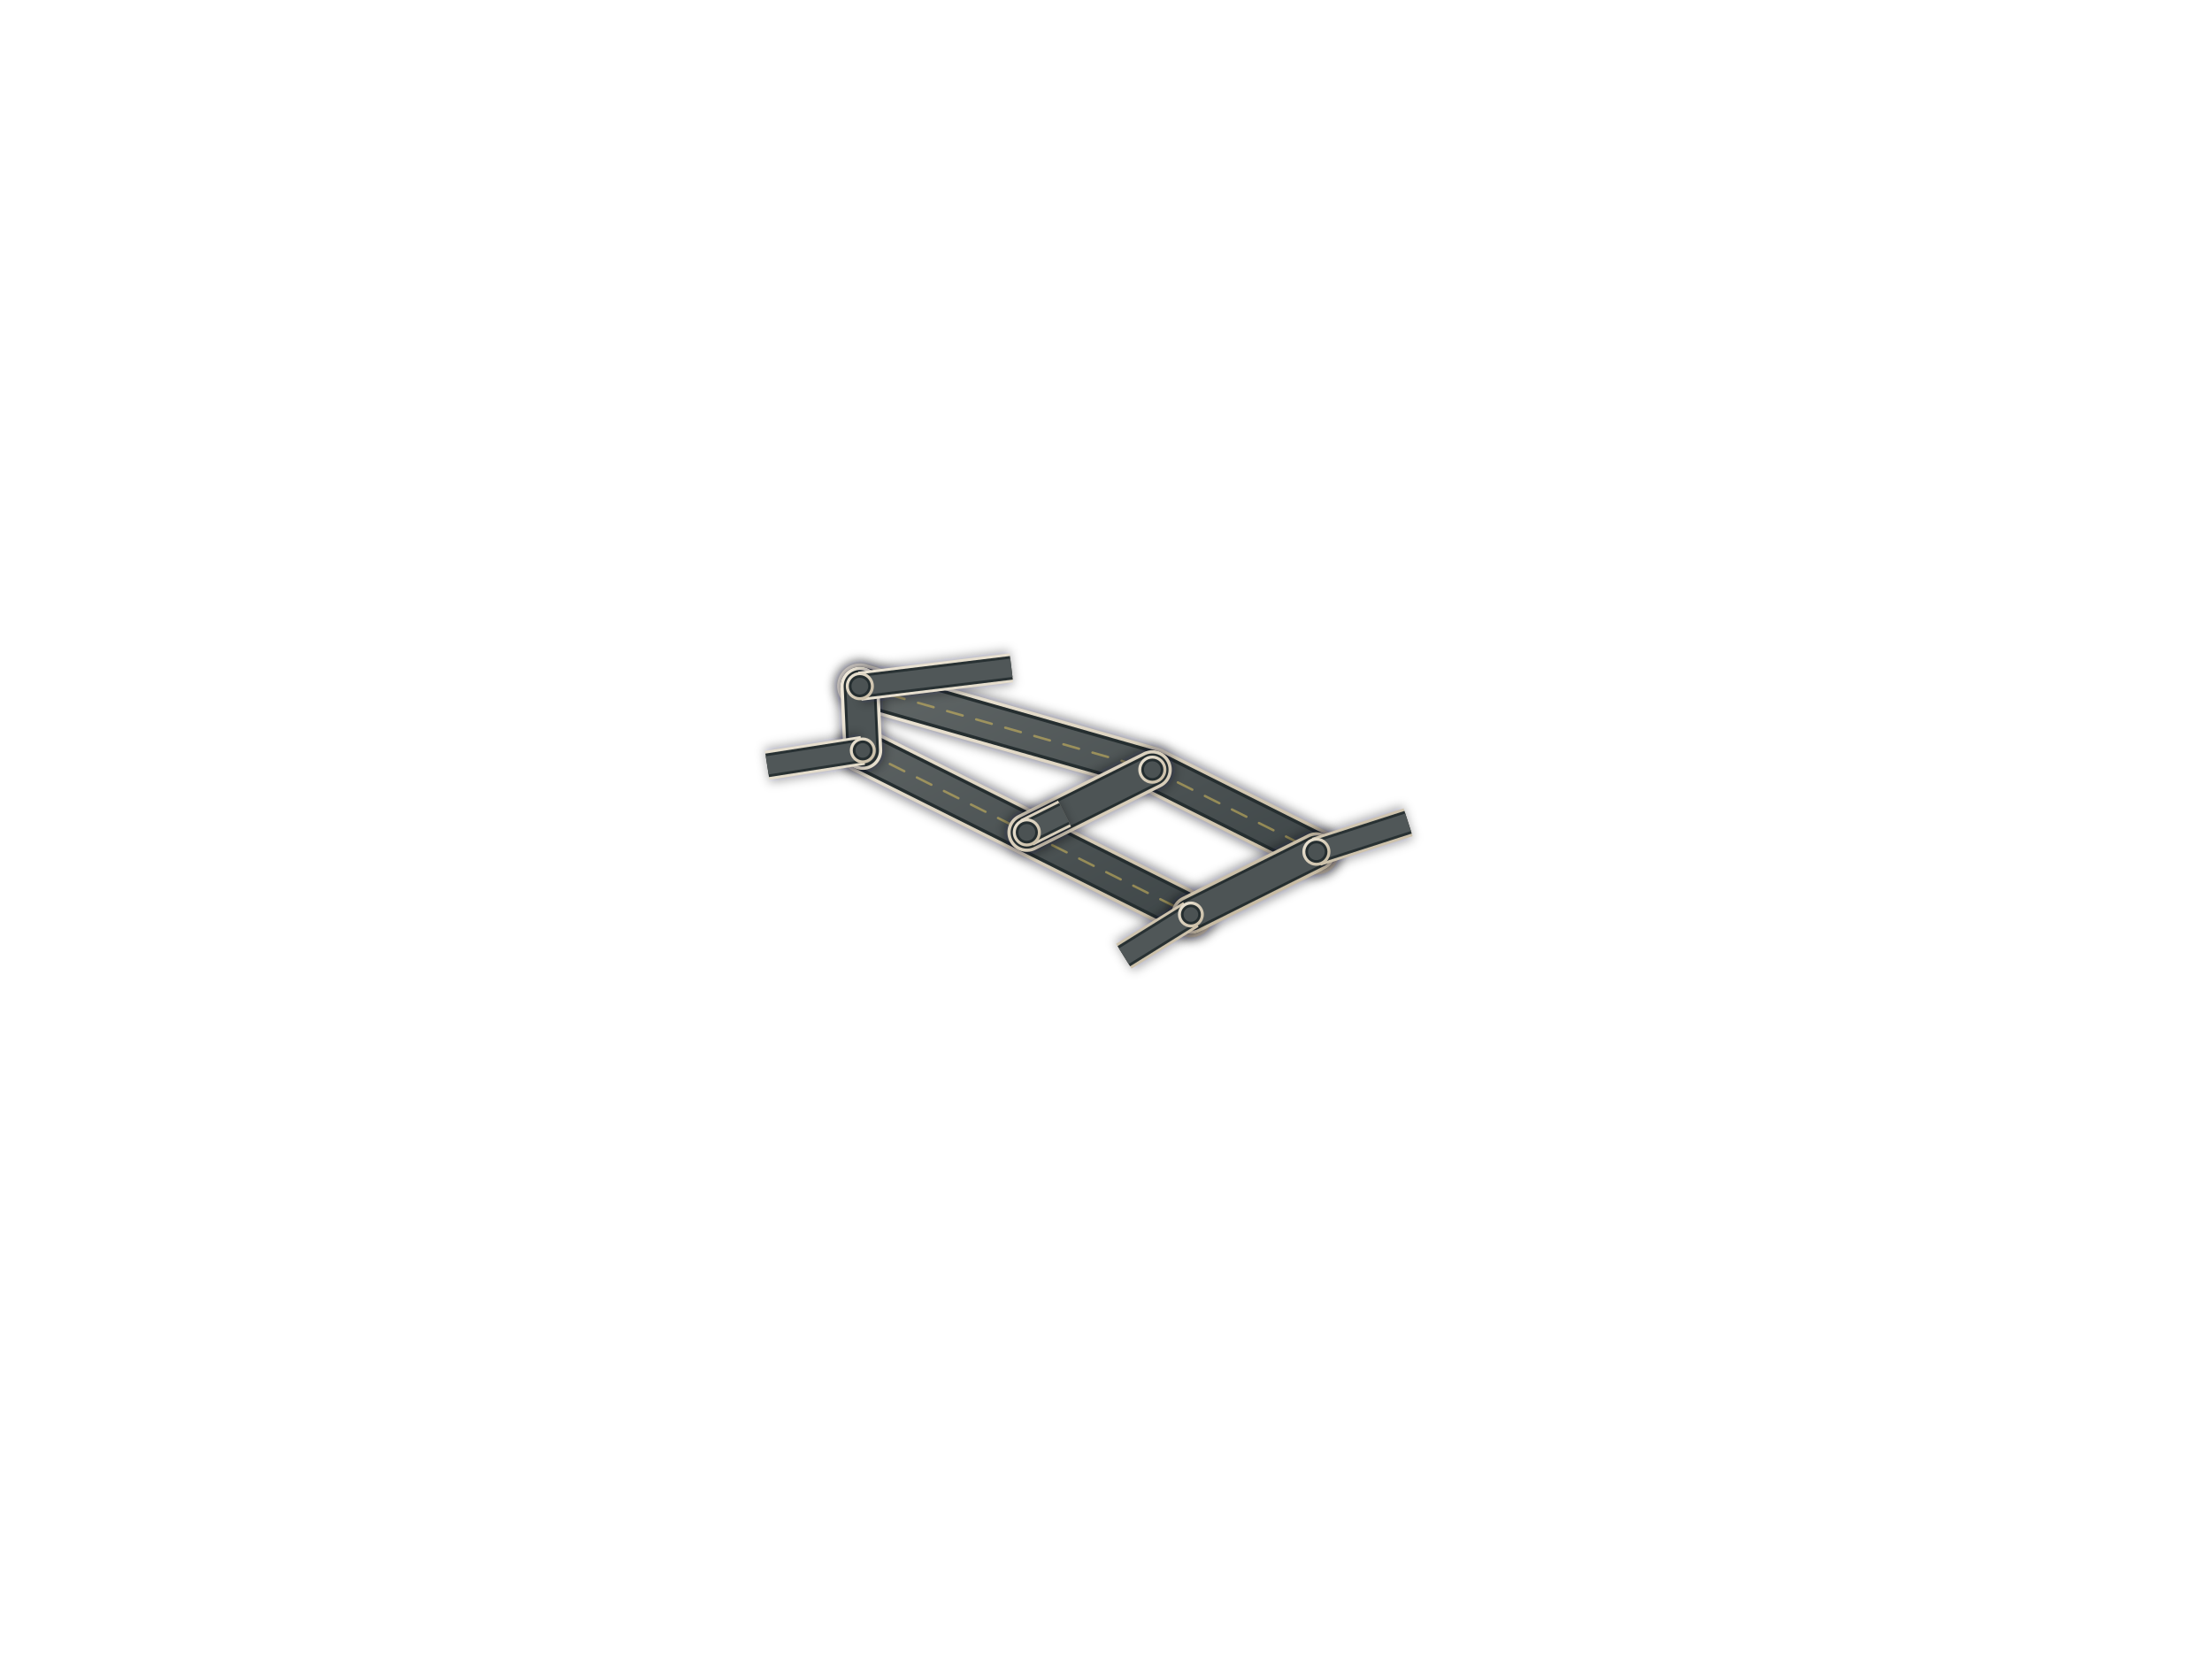
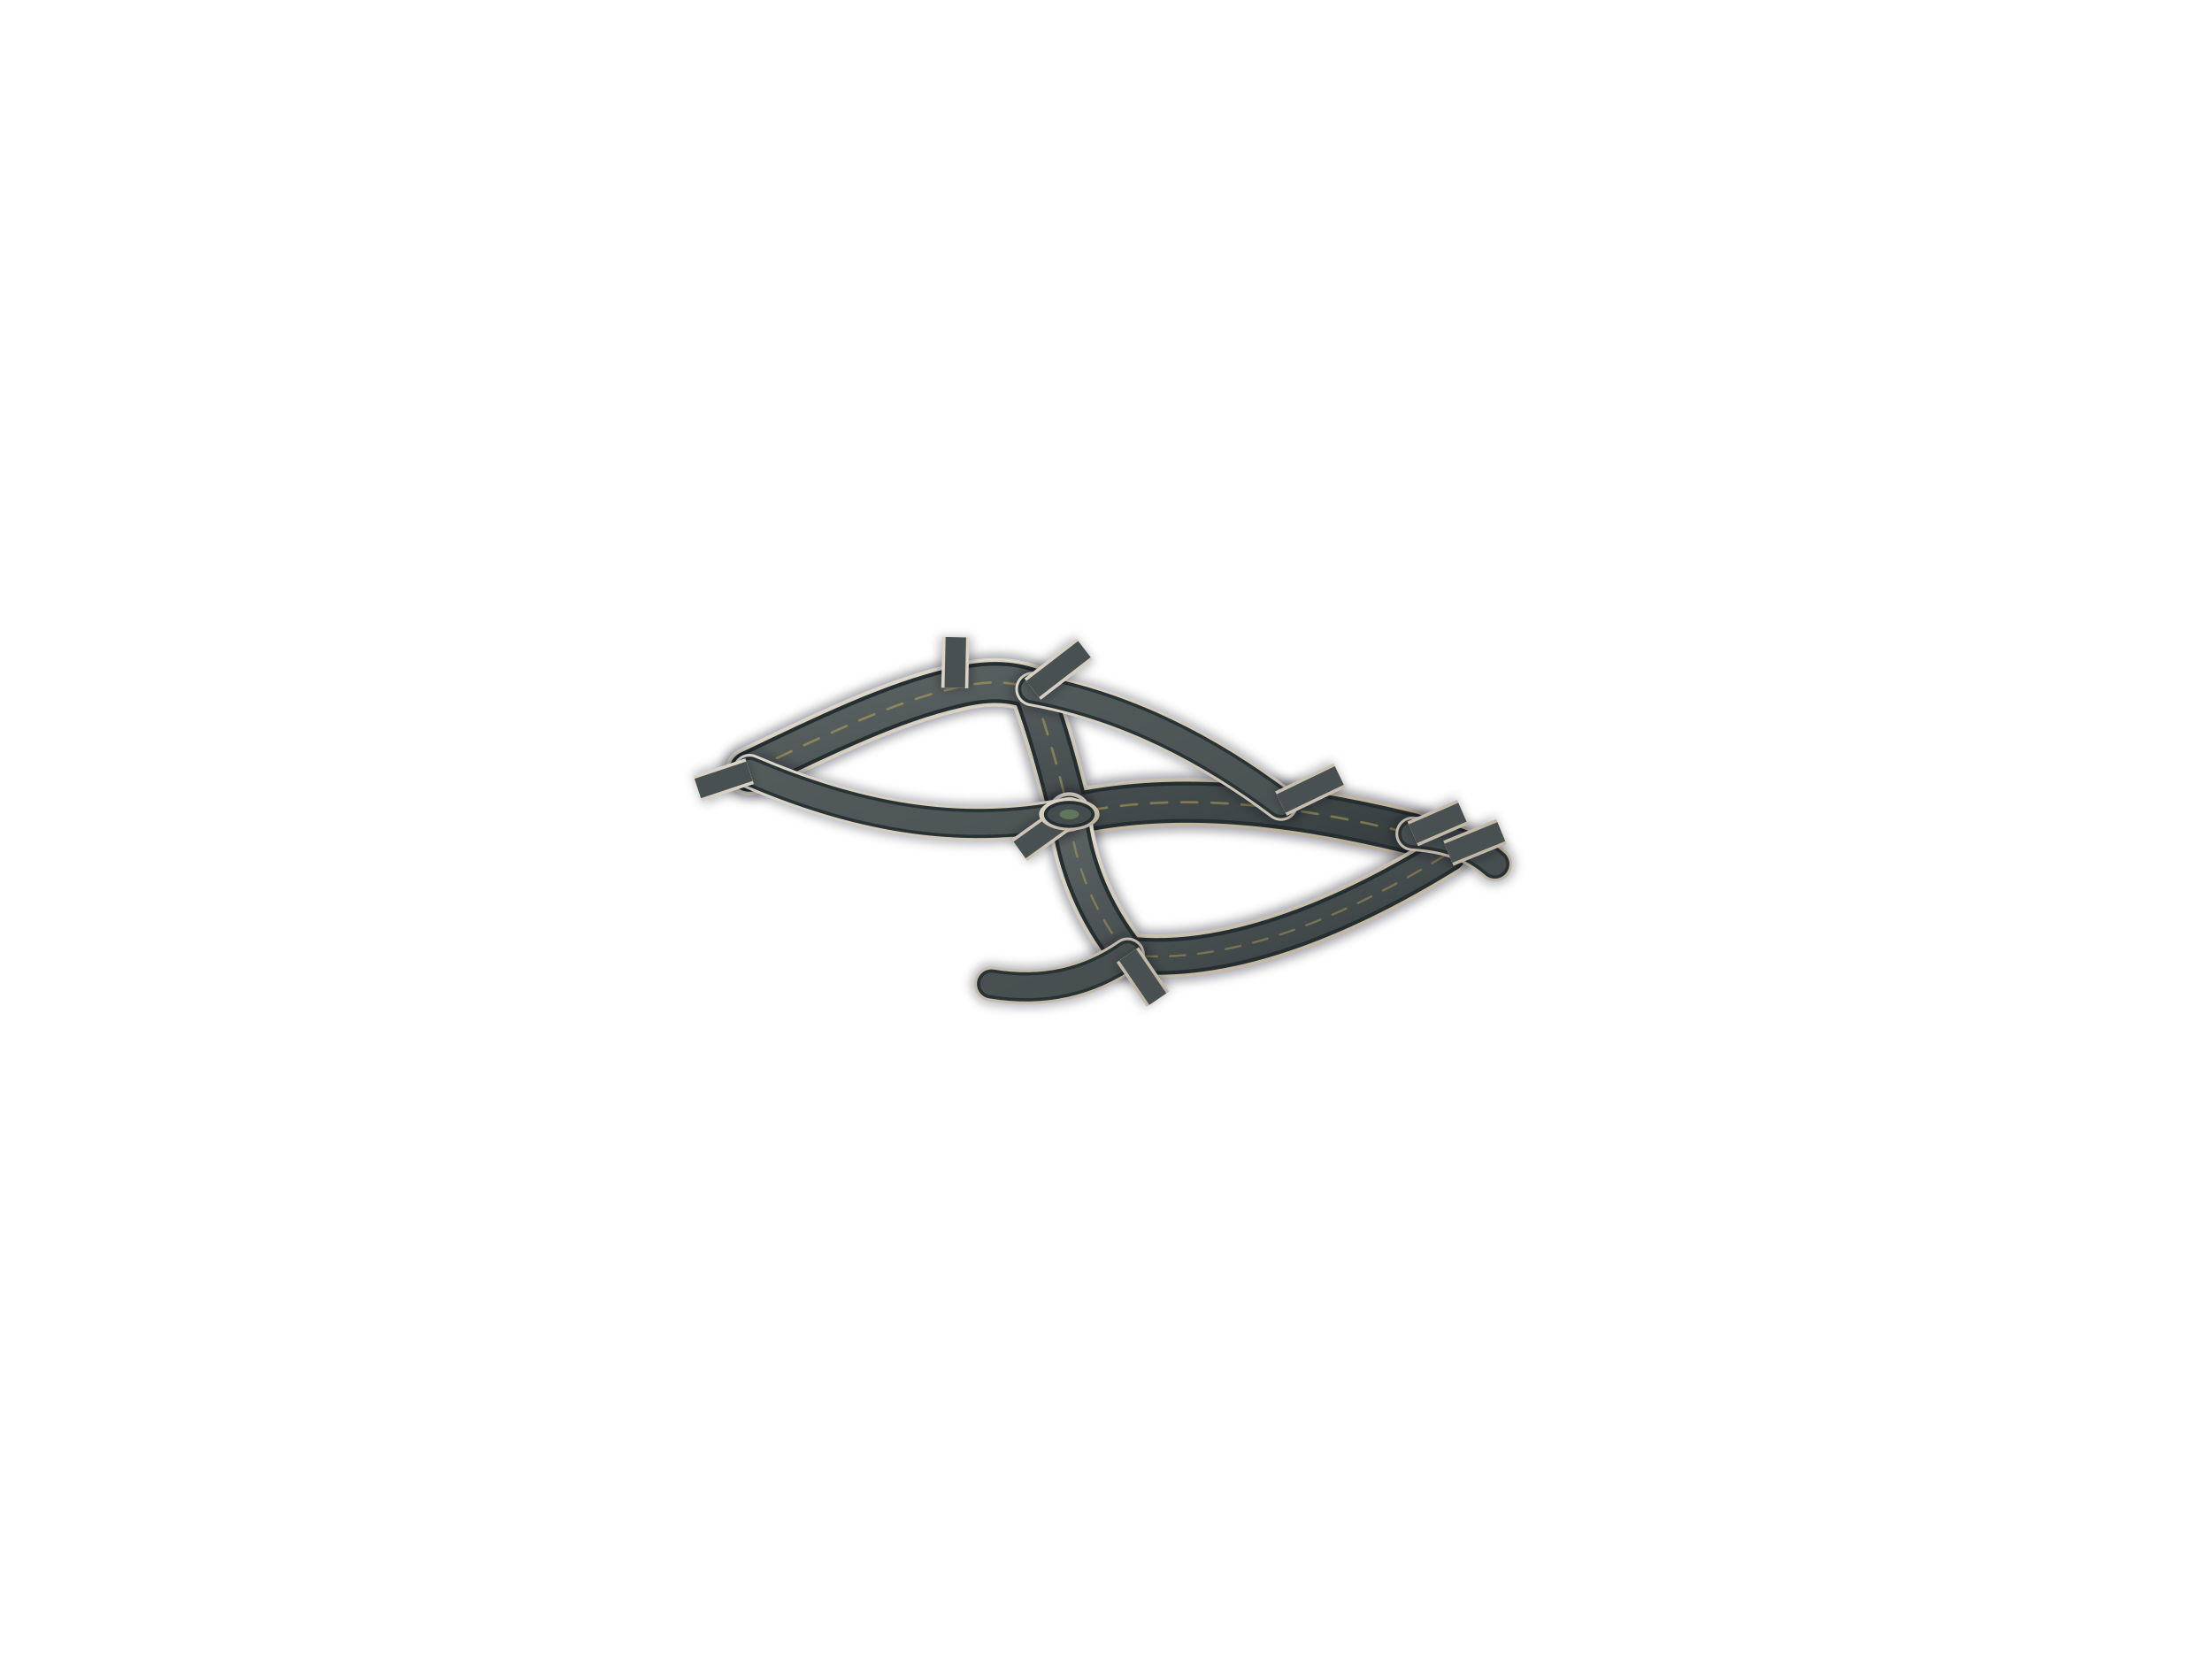
<svg xmlns="http://www.w3.org/2000/svg" width="2048" height="1536" viewBox="0 0 2048 1536">
  <defs>
    <filter id="road-shadow" x="-20%" y="-45%" width="140%" height="190%">
      <feGaussianBlur stdDeviation="5" />
    </filter>
    <linearGradient id="asphalt" x1="0" y1="0" x2="1" y2="1">
-       <stop stop-color="#606666" />
-       <stop offset=".55" stop-color="#4b5253" />
-       <stop offset="1" stop-color="#3a4244" />
+       <stop stop-color="#5d6464" />
+       <stop offset=".55" stop-color="#484f50" />
+       <stop offset="1" stop-color="#373f41" />
+     </linearGradient>
+     <linearGradient id="collector" x1="0" y1="0" x2="1" y2="1">
+       <stop stop-color="#555d5d" />
+       <stop offset="1" stop-color="#41494a" />
    </linearGradient>
    <linearGradient id="curb" x1="0" y1="0" x2="1" y2="1">
-       <stop stop-color="#eee7d8" />
-       <stop offset="1" stop-color="#c5b89f" />
+       <stop stop-color="#e1ddcf" />
+       <stop offset="1" stop-color="#b7ad99" />
    </linearGradient>
  </defs>
  <g fill="none" stroke-linecap="round" stroke-linejoin="round">
-     <path d="M796.1 635.3 L1066.9 712.6 L1218.8 788.6 M798.8 694.8 L950.7 770.7 L1102.6 846.7" stroke="#071115" stroke-opacity=".42" stroke-width="48" filter="url(#road-shadow)" />
-     <path d="M796.1 635.3 L1066.9 712.6 L1218.8 788.6 M798.8 694.8 L950.7 770.7 L1102.6 846.7" stroke="url(#curb)" stroke-width="42" />
-     <path d="M796.1 635.3 L1066.9 712.6 L1218.8 788.6 M798.8 694.8 L950.7 770.7 L1102.6 846.7" stroke="#252e30" stroke-width="36" />
-     <path d="M796.1 635.3 L1066.9 712.6 L1218.8 788.6 M798.8 694.8 L950.7 770.7 L1102.6 846.7" stroke="url(#asphalt)" stroke-width="30" />
-     <path d="M796.1 635.3 L1066.9 712.6 L1218.8 788.6 M798.8 694.8 L950.7 770.7 L1102.6 846.7" stroke="#e0c45e" stroke-opacity=".52" stroke-width="2.2" stroke-dasharray="15 13" />
+     <path d="M694 714 C765 680 827 650 884 637 C912 630 935 630 956 638 C970 676 980 713 990 754 C1081 734 1182 741 1308 772" stroke="#071115" stroke-opacity=".38" stroke-width="52" filter="url(#road-shadow)" />
+     <path d="M694 714 C765 680 827 650 884 637 C912 630 935 630 956 638 C970 676 980 713 990 754 C1081 734 1182 741 1308 772" stroke="url(#curb)" stroke-width="45" />
+     <path d="M694 714 C765 680 827 650 884 637 C912 630 935 630 956 638 C970 676 980 713 990 754 C1081 734 1182 741 1308 772" stroke="#252e30" stroke-width="38" />
+     <path d="M694 714 C765 680 827 650 884 637 C912 630 935 630 956 638 C970 676 980 713 990 754 C1081 734 1182 741 1308 772" stroke="url(#asphalt)" stroke-width="31" />
+     <path d="M694 714 C765 680 827 650 884 637 C912 630 935 630 956 638 C970 676 980 713 990 754 C1081 734 1182 741 1308 772" stroke="#e0c45e" stroke-opacity=".4" stroke-width="2.2" stroke-dasharray="15 13" />
  </g>
  <g fill="none" stroke-linecap="round" stroke-linejoin="round">
-     <path d="M796.1 635.3 L798.8 694.8 M1066.9 712.6 L950.7 770.7 M1218.8 788.6 L1102.6 846.7" stroke="#071115" stroke-opacity=".38" stroke-width="42" filter="url(#road-shadow)" />
-     <path d="M796.1 635.3 L798.8 694.8 M1066.9 712.6 L950.7 770.7 M1218.8 788.6 L1102.6 846.7" stroke="url(#curb)" stroke-width="36" />
-     <path d="M796.1 635.3 L798.8 694.8 M1066.9 712.6 L950.7 770.7 M1218.8 788.6 L1102.6 846.7" stroke="#252e30" stroke-width="30" />
-     <path d="M796.1 635.3 L798.8 694.8 M1066.9 712.6 L950.7 770.7 M1218.8 788.6 L1102.6 846.7" stroke="#4d5455" stroke-width="25" />
+     <path d="M990 754 C995 802 1014 846 1044 884 C1132 894 1238 854 1341 790" stroke="#071115" stroke-opacity=".36" stroke-width="48" filter="url(#road-shadow)" />
+     <path d="M990 754 C995 802 1014 846 1044 884 C1132 894 1238 854 1341 790" stroke="url(#curb)" stroke-width="41" />
+     <path d="M990 754 C995 802 1014 846 1044 884 C1132 894 1238 854 1341 790" stroke="#252e30" stroke-width="34" />
+     <path d="M990 754 C995 802 1014 846 1044 884 C1132 894 1238 854 1341 790" stroke="url(#asphalt)" stroke-width="27" />
+     <path d="M990 754 C995 802 1014 846 1044 884 C1132 894 1238 854 1341 790" stroke="#e0c45e" stroke-opacity=".34" stroke-width="2" stroke-dasharray="14 12" />
+   </g>
+   <g fill="none" stroke-linecap="round" stroke-linejoin="round">
+     <path d="M694 714 C790 755 886 775 990 754 M956 638 C1044 654 1121 695 1186 744 M1044 884 C1008 909 966 919 918 911 M1308 772 C1340 774 1363 782 1384 800" stroke="#071115" stroke-opacity=".3" stroke-width="38" filter="url(#road-shadow)" />
+     <path d="M694 714 C790 755 886 775 990 754 M956 638 C1044 654 1121 695 1186 744 M1044 884 C1008 909 966 919 918 911 M1308 772 C1340 774 1363 782 1384 800" stroke="url(#curb)" stroke-width="32" />
+     <path d="M694 714 C790 755 886 775 990 754 M956 638 C1044 654 1121 695 1186 744 M1044 884 C1008 909 966 919 918 911 M1308 772 C1340 774 1363 782 1384 800" stroke="#293234" stroke-width="27" />
+     <path d="M694 714 C790 755 886 775 990 754 M956 638 C1044 654 1121 695 1186 744 M1044 884 C1008 909 966 919 918 911 M1308 772 C1340 774 1363 782 1384 800" stroke="url(#collector)" stroke-width="21" />
  </g>
  <g fill="none" stroke-linecap="butt" stroke-linejoin="round">
-     <path d="M796.1 635.3 L936.4 618.3 M1218.8 788.6 L1303.7 761.3 M950.7 770.7 L985.6 753.3 M798.8 694.8 L710.3 708.6 M1102.6 846.7 L1040.5 885.3" stroke="#071115" stroke-opacity=".34" stroke-width="32" filter="url(#road-shadow)" />
-     <path d="M796.1 635.3 L936.4 618.3 M1218.8 788.6 L1303.7 761.3 M950.7 770.7 L985.6 753.3 M798.8 694.8 L710.3 708.6 M1102.6 846.7 L1040.5 885.3" stroke="url(#curb)" stroke-width="27" />
-     <path d="M796.1 635.3 L936.4 618.3 M1218.8 788.6 L1303.7 761.3 M950.7 770.7 L985.6 753.3 M798.8 694.8 L710.3 708.6 M1102.6 846.7 L1040.5 885.3" stroke="#283133" stroke-width="22" />
-     <path d="M796.1 635.3 L936.4 618.3 M1218.8 788.6 L1303.7 761.3 M950.7 770.7 L985.6 753.3 M798.8 694.8 L710.3 708.6 M1102.6 846.7 L1040.5 885.3" stroke="#505758" stroke-width="17" />
+     <path d="M694 714 L646 730 M884 637 L885 590 M956 638 L1004 601 M1186 744 L1240 718 M1308 772 L1354 752 M990 754 L944 787 M1044 884 L1072 925 M1341 790 L1390 770" stroke="#071115" stroke-opacity=".28" stroke-width="30" filter="url(#road-shadow)" />
+     <path d="M694 714 L646 730 M884 637 L885 590 M956 638 L1004 601 M1186 744 L1240 718 M1308 772 L1354 752 M990 754 L944 787 M1044 884 L1072 925 M1341 790 L1390 770" stroke="url(#curb)" stroke-width="25" />
+     <path d="M694 714 L646 730 M884 637 L885 590 M956 638 L1004 601 M1186 744 L1240 718 M1308 772 L1354 752 M990 754 L944 787 M1044 884 L1072 925 M1341 790 L1390 770" stroke="#485051" stroke-width="19" />
  </g>
-   <g fill="url(#curb)">
-     <circle cx="796.1" cy="635.3" r="13" />
-     <circle cx="1066.9" cy="712.6" r="13" />
-     <circle cx="1218.8" cy="788.6" r="13" />
-     <circle cx="798.8" cy="694.8" r="12" />
-     <circle cx="950.7" cy="770.7" r="13" />
-     <circle cx="1102.6" cy="846.7" r="12" />
-   </g>
-   <g fill="#4b5253" stroke="#252e30" stroke-width="2.5">
-     <circle cx="796.1" cy="635.3" r="9" />
-     <circle cx="1066.9" cy="712.6" r="9" />
-     <circle cx="1218.8" cy="788.6" r="9" />
-     <circle cx="798.8" cy="694.8" r="8" />
-     <circle cx="950.7" cy="770.7" r="9" />
-     <circle cx="1102.6" cy="846.7" r="8" />
-   </g>
+   <ellipse cx="990" cy="754" rx="28" ry="15" fill="url(#curb)" />
+   <ellipse cx="990" cy="754" rx="22" ry="11" fill="#444c4d" stroke="#252e30" stroke-width="3" />
+   <ellipse cx="990" cy="754" rx="9" ry="4.5" fill="#61775c" />
</svg>
